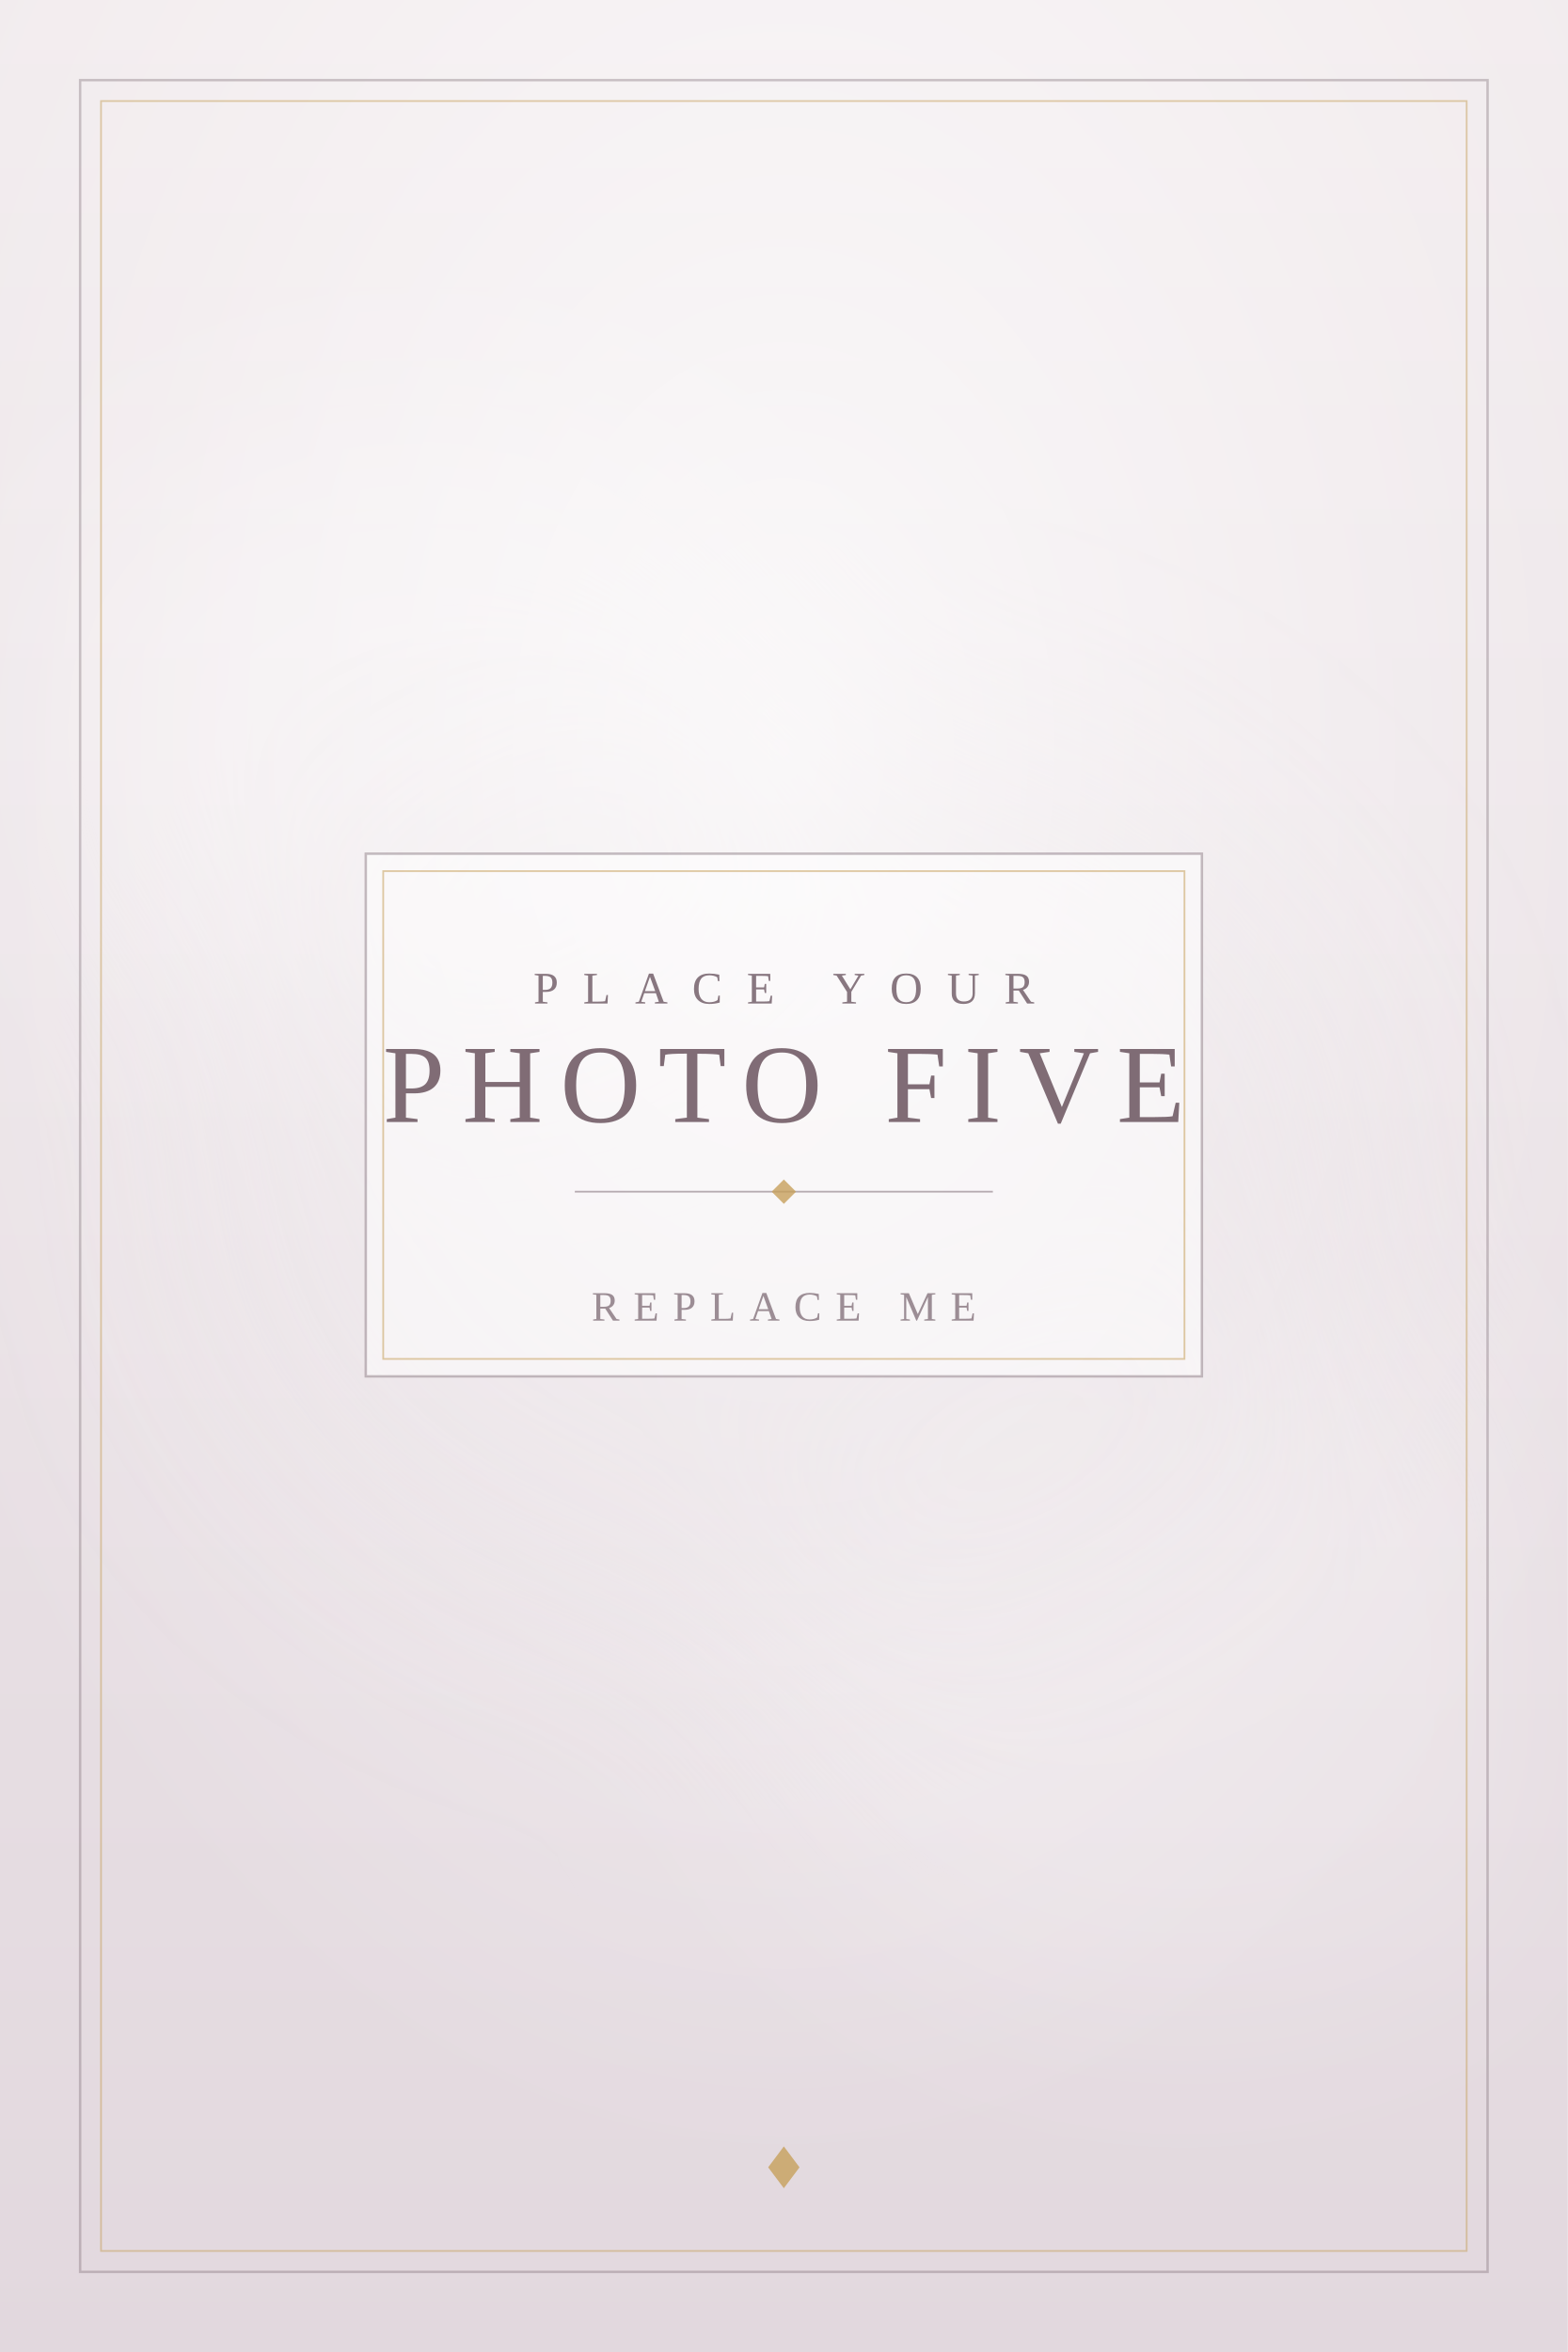
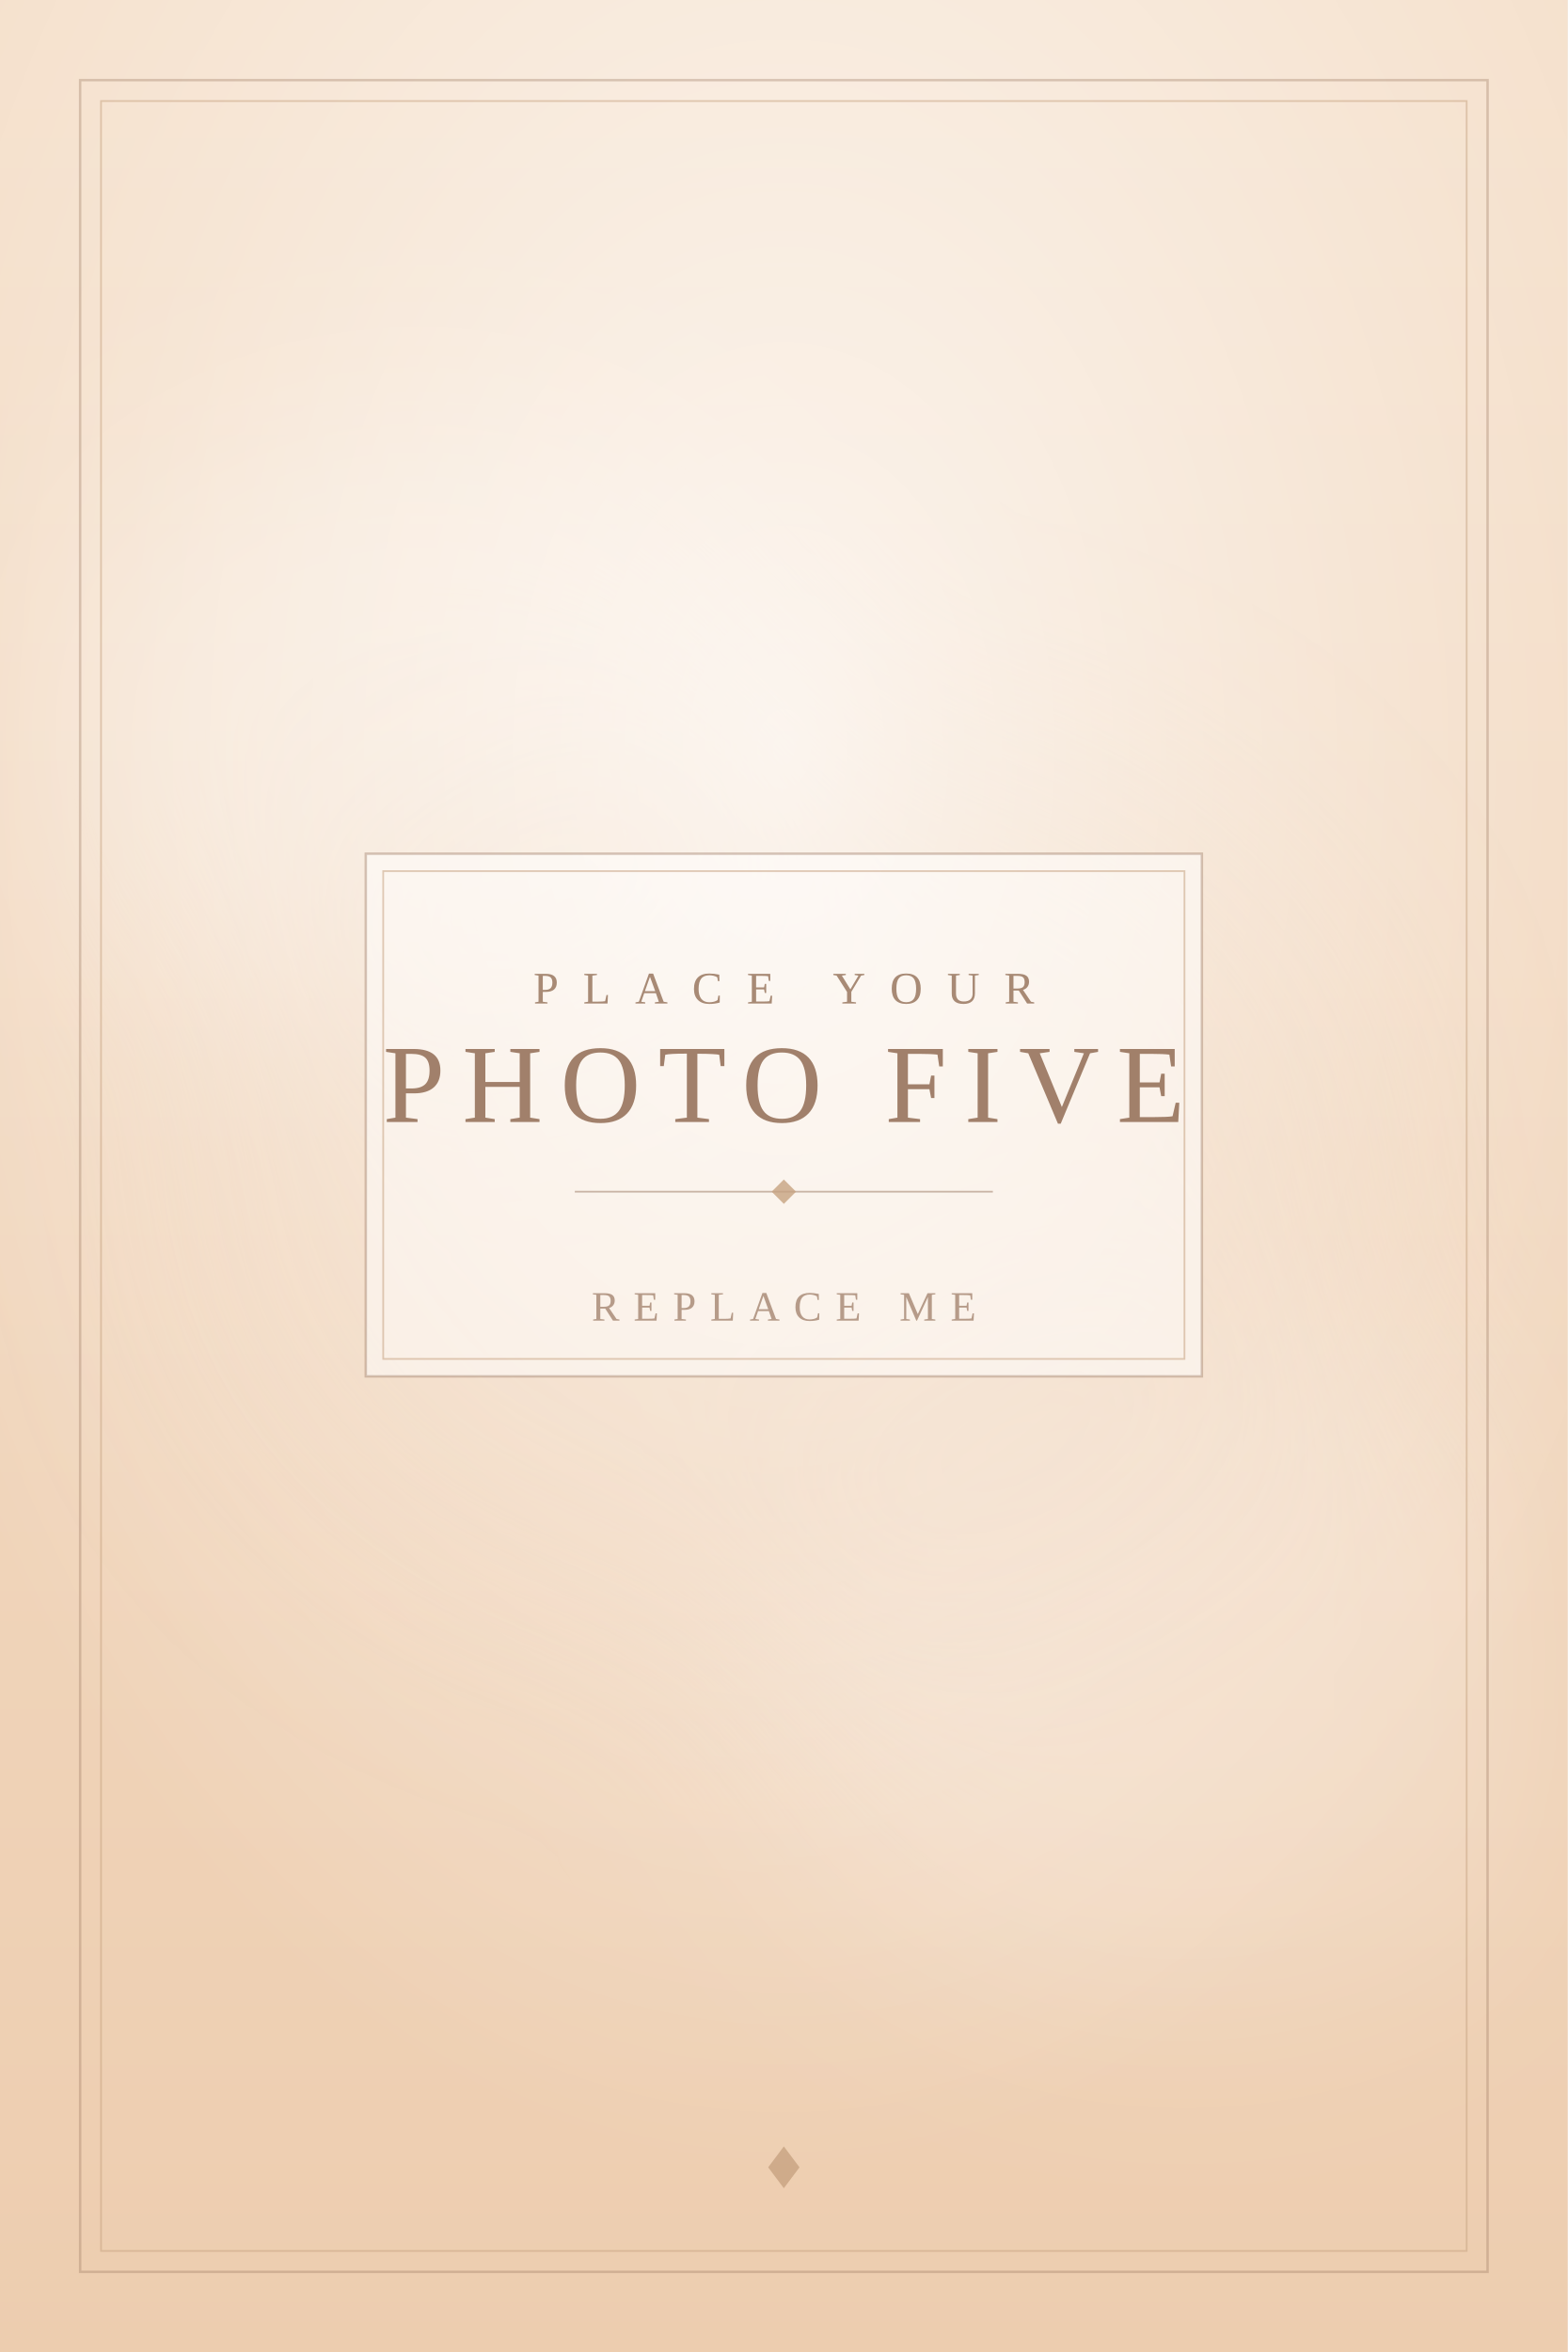
<svg xmlns="http://www.w3.org/2000/svg" viewBox="0 0 900 1350" role="img" aria-label="Placeholder photo frame">
  <defs>
    <linearGradient id="bg4" x1="0" y1="0" x2="0" y2="1">
-       <stop offset="0" stop-color="#F2ECEE" />
-       <stop offset="1" stop-color="#E2D8DE" />
+       <stop offset="0" stop-color="#F5E1CD" />
+       <stop offset="1" stop-color="#EDCDAF" />
    </linearGradient>
    <radialGradient id="wash4" cx=".5" cy=".32" r=".6">
      <stop offset="0" stop-color="#FFFFFF" stop-opacity=".7" />
      <stop offset="1" stop-color="#FFFFFF" stop-opacity="0" />
    </radialGradient>
    <filter id="soft4" x="-40%" y="-40%" width="180%" height="180%">
      <feGaussianBlur stdDeviation="60" />
    </filter>
  </defs>
  <rect width="900" height="1350" fill="url(#bg4)" />
  <g filter="url(#soft4)" opacity=".55">
    <ellipse cx="240" cy="420" rx="220" ry="180" fill="#FFFFFF" opacity=".5" />
    <ellipse cx="680" cy="950" rx="250" ry="200" fill="#FFFFFF" opacity=".4" />
-     <ellipse cx="450" cy="675" rx="330" ry="260" fill="#E2D8DE" opacity=".5" />
+     <ellipse cx="450" cy="675" rx="330" ry="260" fill="#EDCDAF" opacity=".5" />
  </g>
  <rect width="900" height="1350" fill="url(#wash4)" />
-   <rect x="46" y="46" width="808" height="1258" fill="none" stroke="#75616B" stroke-opacity=".34" stroke-width="1.4" />
-   <rect x="58" y="58" width="784" height="1234" fill="none" stroke="#C7A05C" stroke-opacity=".5" stroke-width="1" />
+   <rect x="46" y="46" width="808" height="1258" fill="none" stroke="#997760" stroke-opacity=".34" stroke-width="1.4" />
+   <rect x="58" y="58" width="784" height="1234" fill="none" stroke="#C7A281" stroke-opacity=".5" stroke-width="1" />
  <g transform="translate(450 640)" text-anchor="middle">
    <path d="M-240 -150h480v300h-480z" fill="#FFFFFF" fill-opacity=".5" />
-     <path d="M-240 -150h480v300h-480z" fill="none" stroke="#75616B" stroke-opacity=".4" stroke-width="1.4" />
-     <path d="M-230 -140h460v280h-460z" fill="none" stroke="#C7A05C" stroke-opacity=".55" stroke-width="1" />
-     <text x="0" y="-64" font-family="Georgia, 'Times New Roman', serif" font-size="26" letter-spacing="14" fill="#75616B" fill-opacity=".85">PLACE YOUR</text>
-     <text x="0" y="4" font-family="Georgia, 'Times New Roman', serif" font-size="64" letter-spacing="10" fill="#75616B" fill-opacity=".92">PHOTO FIVE</text>
-     <path d="M-120 44h240" stroke="#75616B" stroke-opacity=".5" stroke-width="1" />
-     <path d="M0 37l7 7-7 7-7-7z" fill="#C7A05C" fill-opacity=".8" />
-     <text x="0" y="118" font-family="Georgia, 'Times New Roman', serif" font-size="24" letter-spacing="8" fill="#75616B" fill-opacity=".7">REPLACE ME</text>
+     <path d="M-240 -150h480v300h-480z" fill="none" stroke="#997760" stroke-opacity=".4" stroke-width="1.4" />
+     <path d="M-230 -140h460v280h-460z" fill="none" stroke="#C7A281" stroke-opacity=".55" stroke-width="1" />
+     <text x="0" y="-64" font-family="Georgia, 'Times New Roman', serif" font-size="26" letter-spacing="14" fill="#997760" fill-opacity=".85">PLACE YOUR</text>
+     <text x="0" y="4" font-family="Georgia, 'Times New Roman', serif" font-size="64" letter-spacing="10" fill="#997760" fill-opacity=".92">PHOTO FIVE</text>
+     <path d="M-120 44h240" stroke="#997760" stroke-opacity=".5" stroke-width="1" />
+     <path d="M0 37l7 7-7 7-7-7z" fill="#C7A281" fill-opacity=".8" />
+     <text x="0" y="118" font-family="Georgia, 'Times New Roman', serif" font-size="24" letter-spacing="8" fill="#997760" fill-opacity=".7">REPLACE ME</text>
  </g>
-   <path d="M450 1232l9 12-9 12-9-12z" fill="#C7A05C" fill-opacity=".8" />
+   <path d="M450 1232l9 12-9 12-9-12z" fill="#C7A281" fill-opacity=".8" />
</svg>
